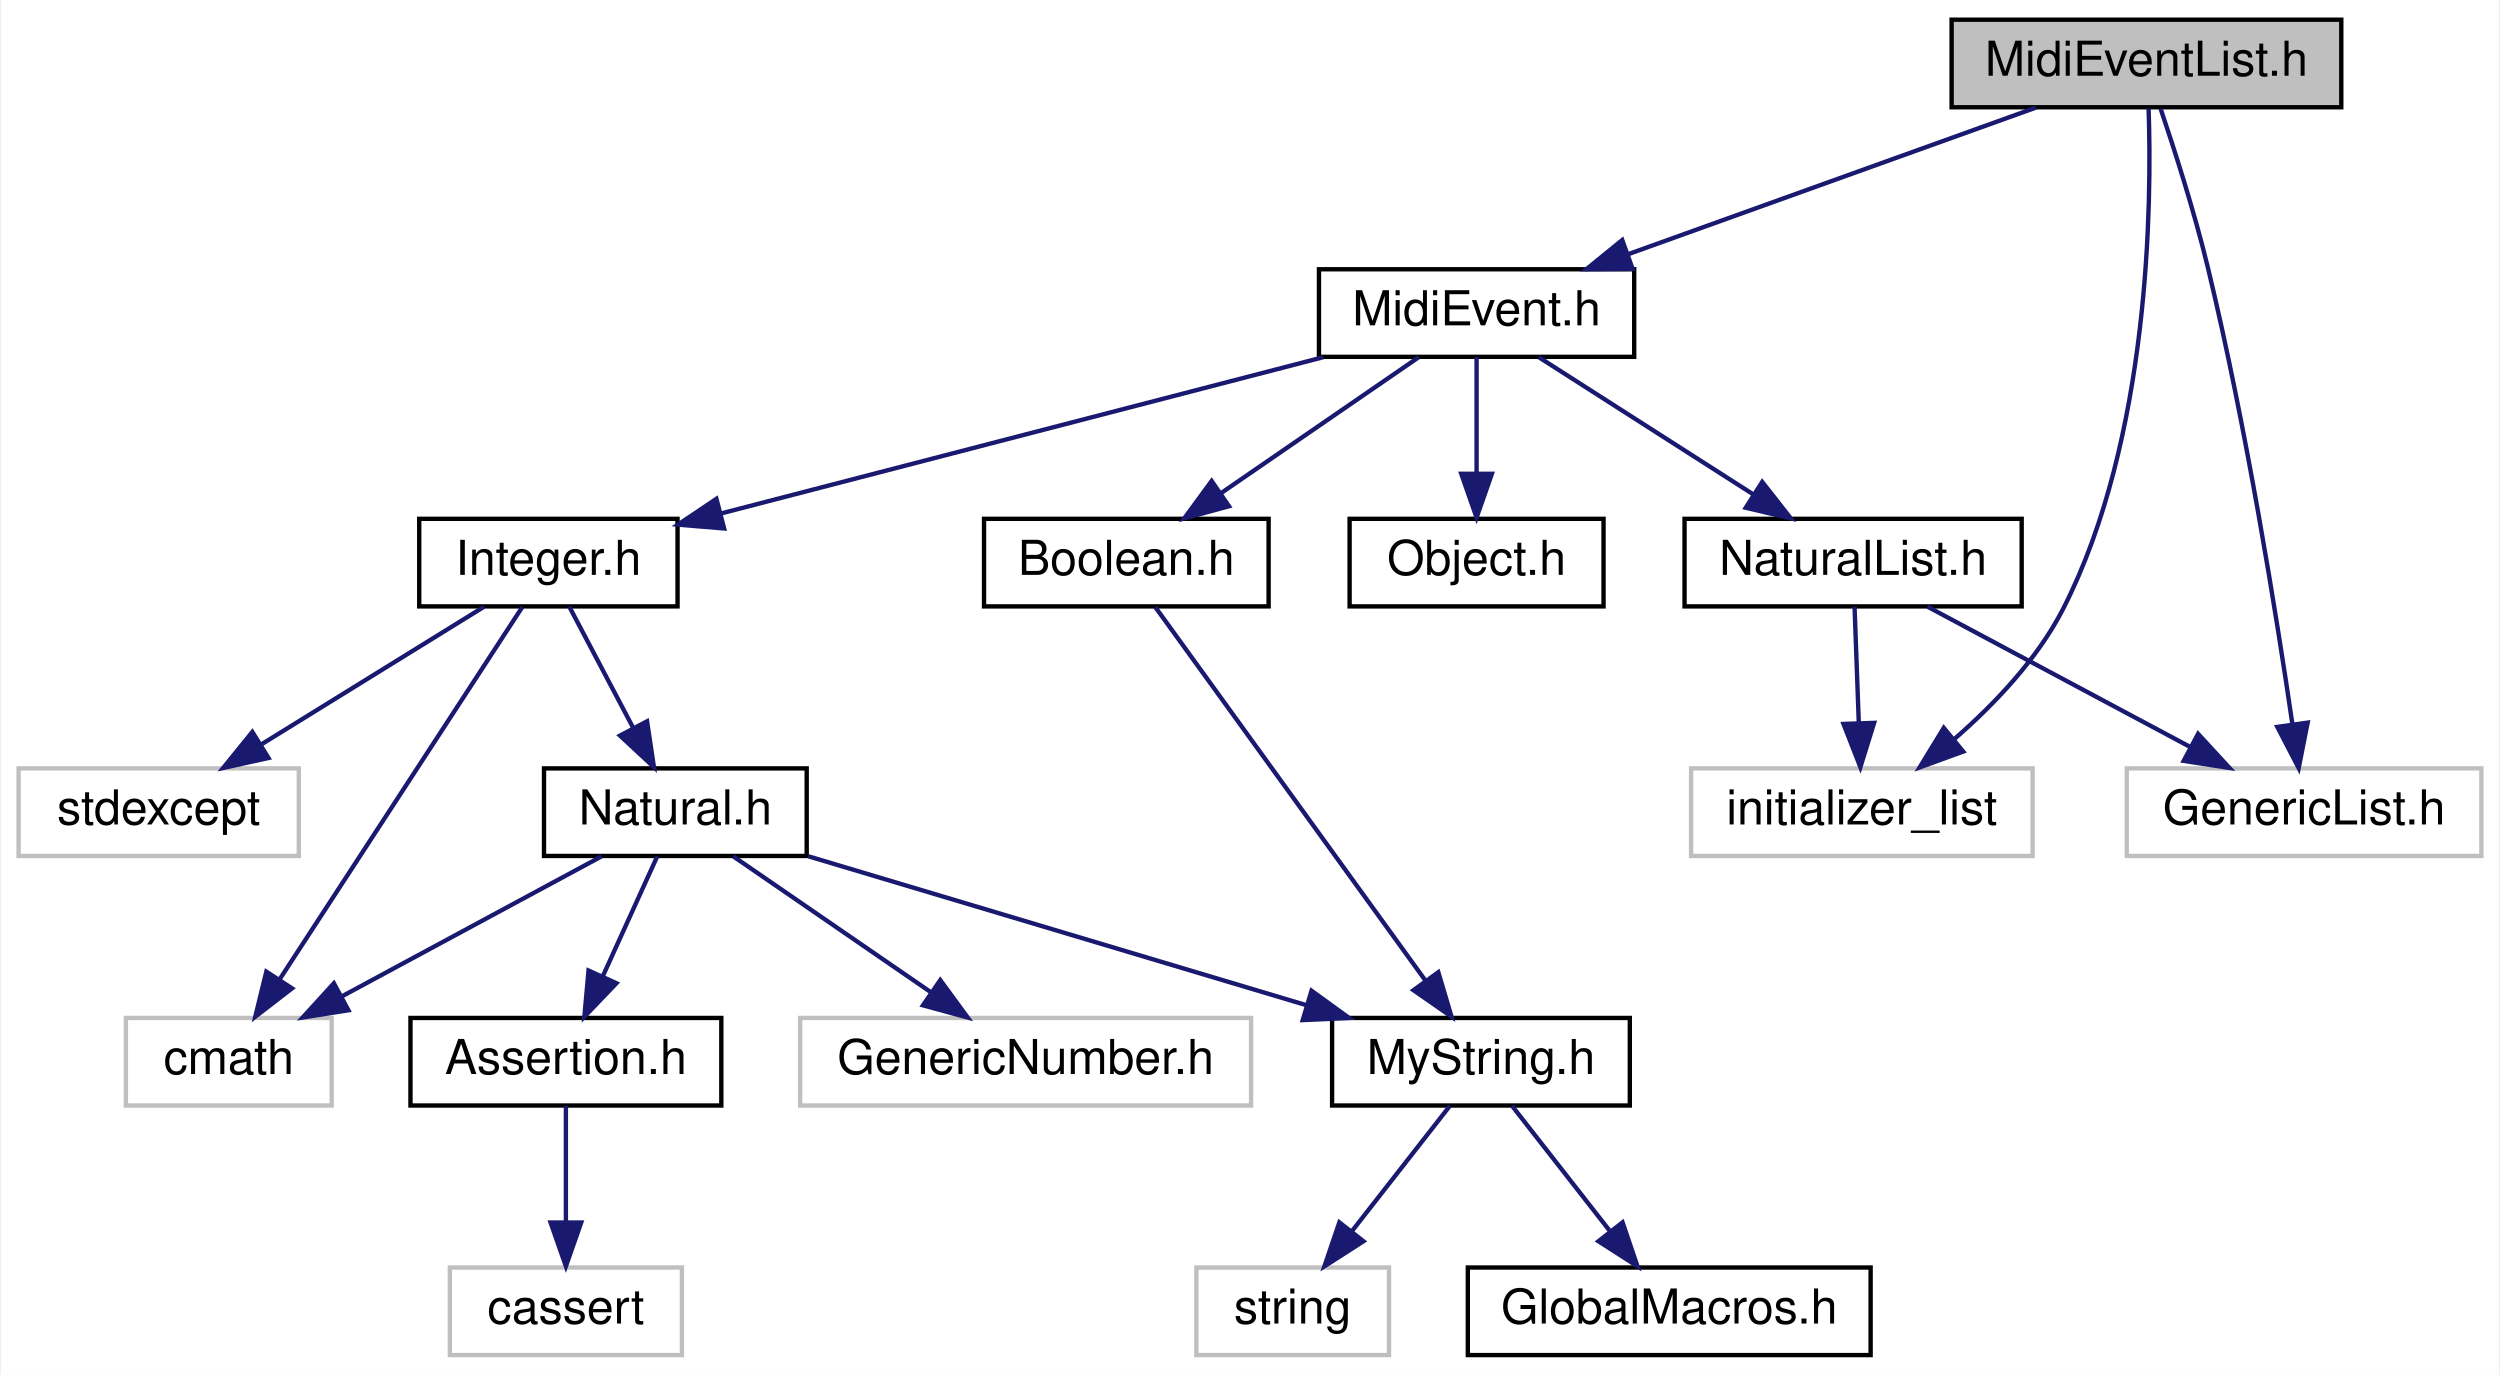
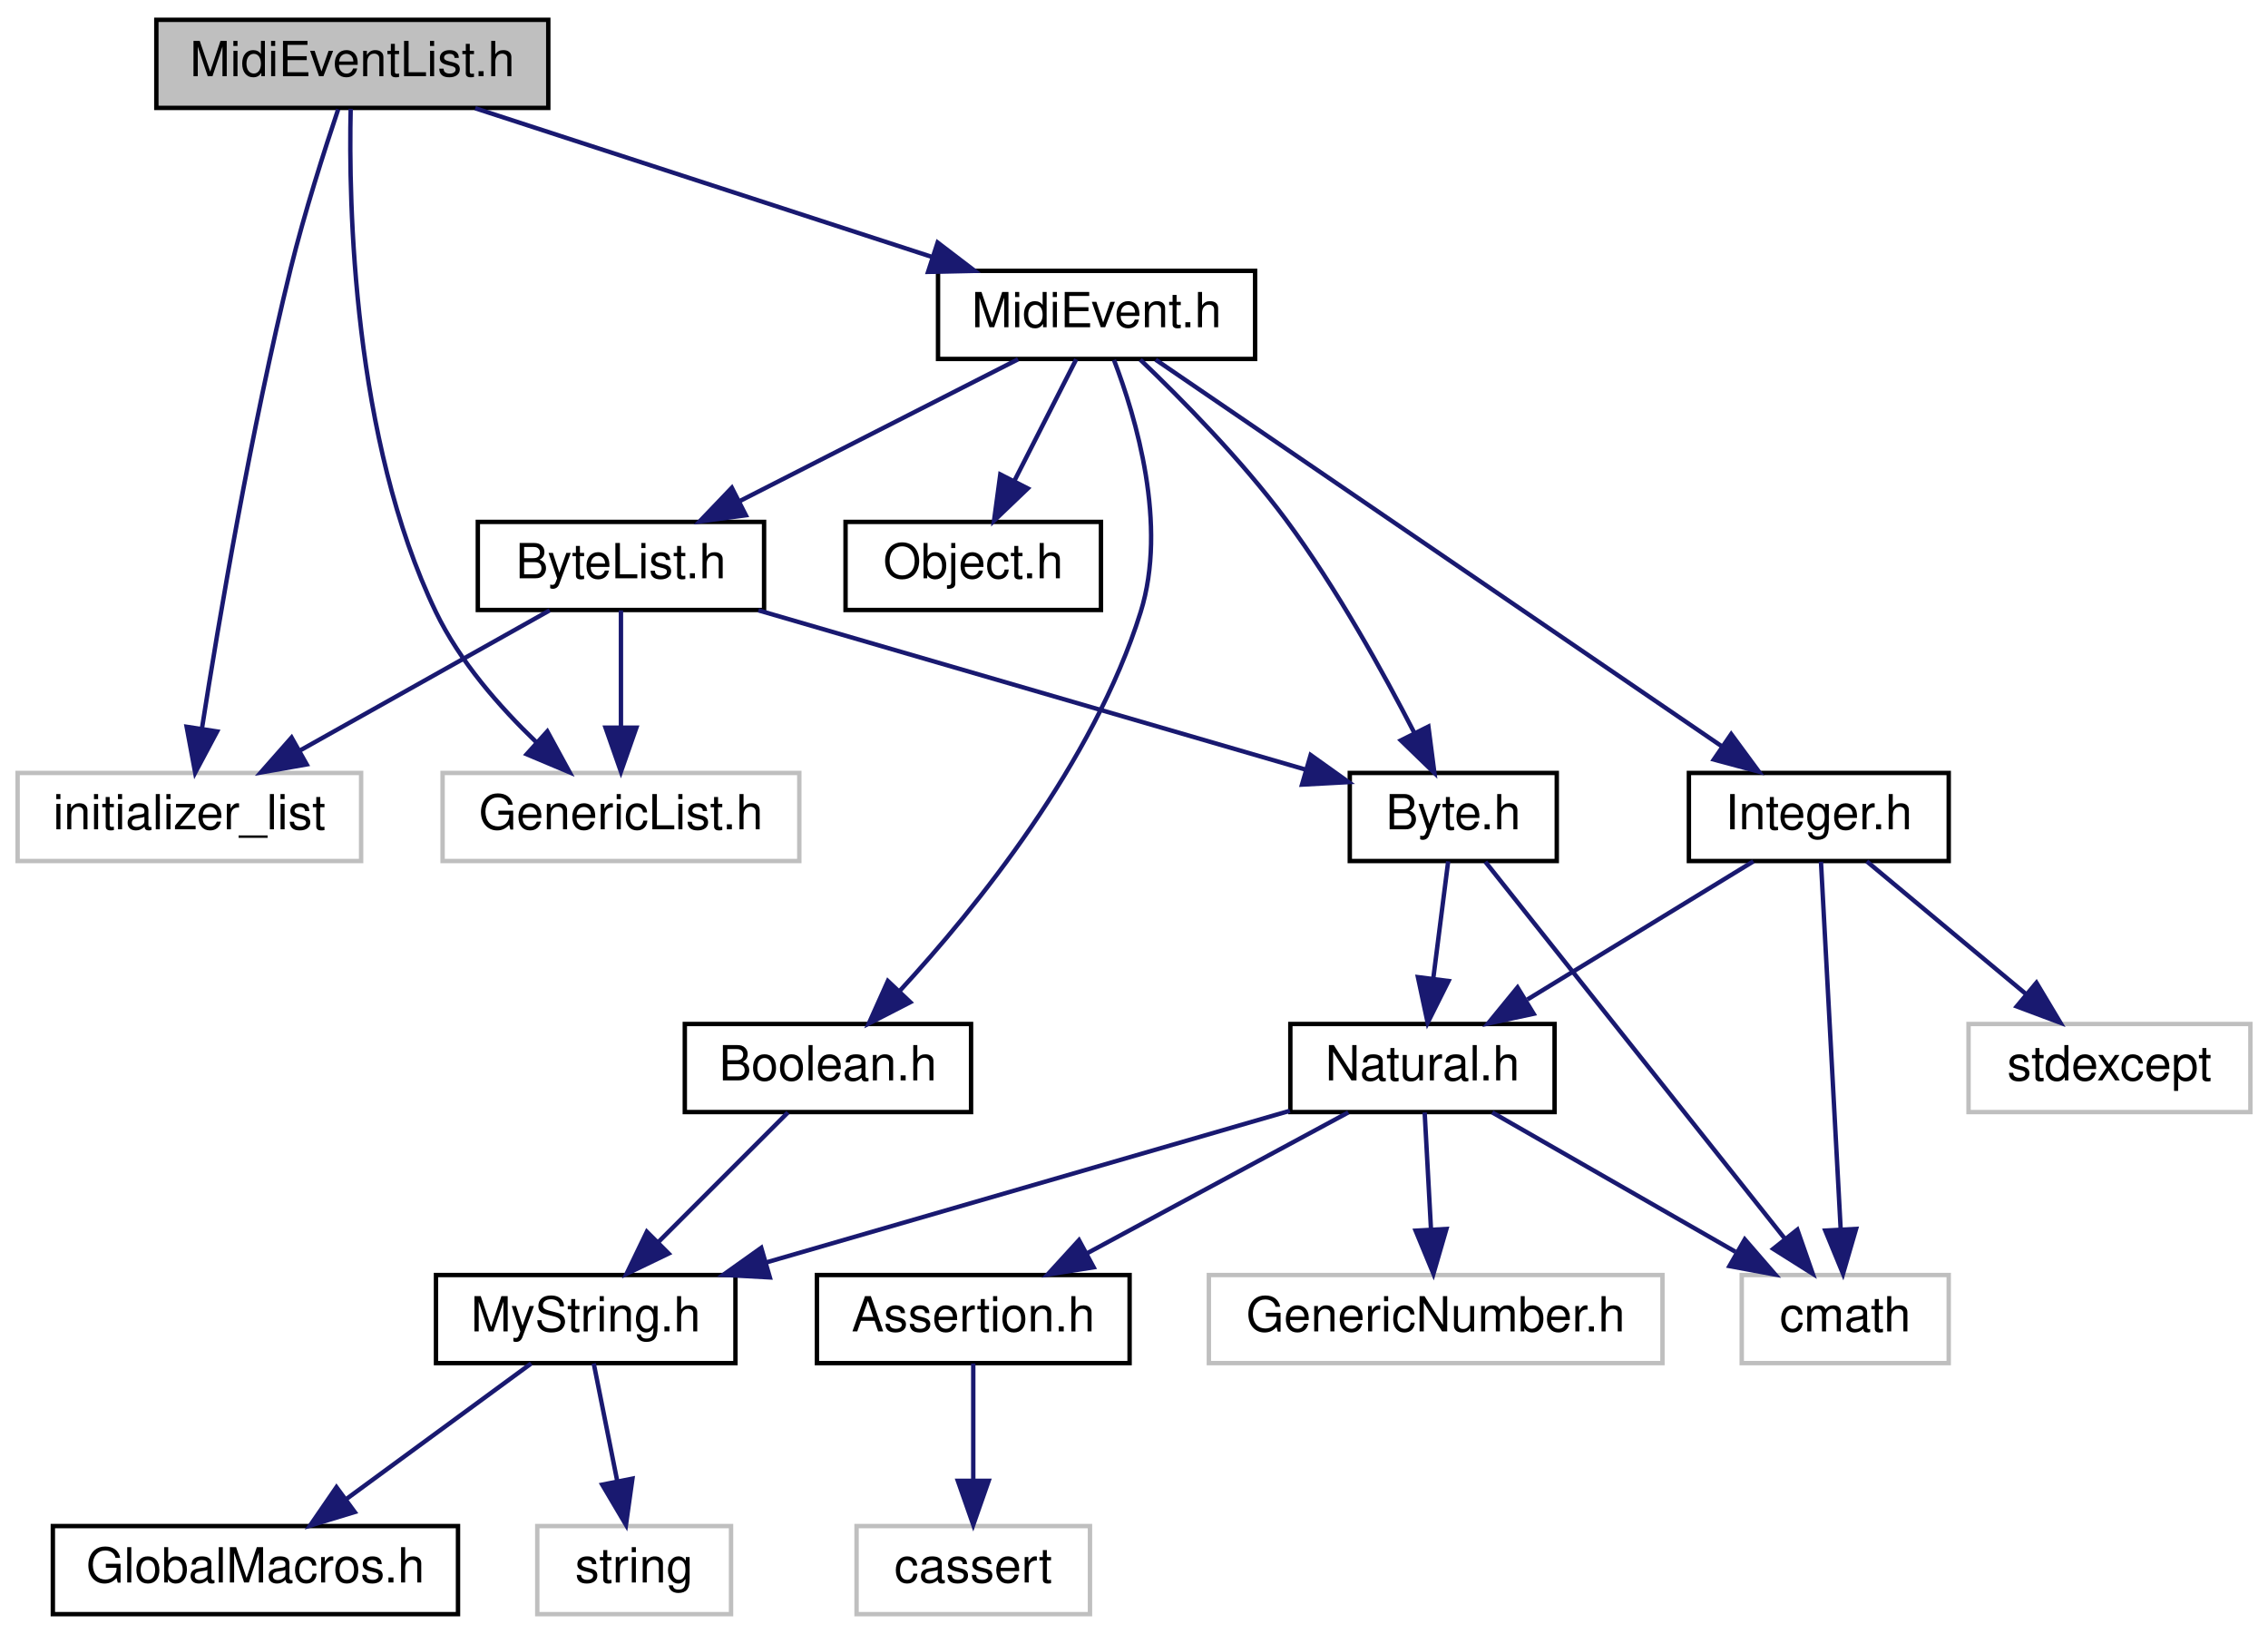
- <svg xmlns="http://www.w3.org/2000/svg" xmlns:xlink="http://www.w3.org/1999/xlink" width="571pt" height="314pt" viewBox="0.00 0.00 570.50 314.00">
-   <g id="graph0" class="graph" transform="scale(1 1) rotate(0) translate(4 310)">
-     <polygon fill="white" stroke="transparent" points="-4,4 -4,-310 566.5,-310 566.5,4 -4,4" />
+ <svg xmlns="http://www.w3.org/2000/svg" xmlns:xlink="http://www.w3.org/1999/xlink" width="515pt" height="371pt" viewBox="0.00 0.00 515.00 371.00">
+   <g id="graph0" class="graph" transform="scale(1 1) rotate(0) translate(4 367)">
+     <polygon fill="white" stroke="transparent" points="-4,4 -4,-367 511,-367 511,4 -4,4" />
    <g id="node1" class="node">
      <g id="a_node1">
        <a xlink:title="The MidiEventList specification defines lists of MIDI events with zero-based arbitrary indexed access...">
-           <polygon fill="#bfbfbf" stroke="black" points="441.5,-285.5 441.5,-305.5 530.5,-305.5 530.5,-285.5 441.5,-285.5" />
-           <text text-anchor="middle" x="486" y="-292.7" font-family="Helvetica,sans-Serif" font-size="11.00">MidiEventList.h</text>
+           <polygon fill="#bfbfbf" stroke="black" points="31.5,-342.5 31.5,-362.5 120.5,-362.5 120.5,-342.5 31.5,-342.5" />
+           <text text-anchor="middle" x="76" y="-349.7" font-family="Helvetica,sans-Serif" font-size="11.00">MidiEventList.h</text>
        </a>
      </g>
    </g>
    <g id="node2" class="node">
      <g id="a_node2">
        <a xlink:title=" ">
-           <polygon fill="white" stroke="#bfbfbf" points="382,-114.5 382,-134.5 460,-134.5 460,-114.5 382,-114.5" />
-           <text text-anchor="middle" x="421" y="-121.7" font-family="Helvetica,sans-Serif" font-size="11.00">initializer_list</text>
+           <polygon fill="white" stroke="#bfbfbf" points="0,-171.5 0,-191.5 78,-191.5 78,-171.5 0,-171.5" />
+           <text text-anchor="middle" x="39" y="-178.7" font-family="Helvetica,sans-Serif" font-size="11.00">initializer_list</text>
        </a>
      </g>
    </g>
    <g id="edge1" class="edge">
-       <path fill="none" stroke="midnightblue" d="M486.49,-285.23C487.23,-263.82 486.82,-209.84 467,-171 461.14,-159.51 451.28,-149.17 442.19,-141.26" />
-       <polygon fill="midnightblue" stroke="midnightblue" points="444.15,-138.35 434.19,-134.72 439.71,-143.76 444.15,-138.35" />
+       <path fill="none" stroke="midnightblue" d="M72.79,-342.18C69.72,-333.04 65.12,-318.68 62,-306 53,-269.44 45.68,-226.02 41.86,-201.62" />
+       <polygon fill="midnightblue" stroke="midnightblue" points="45.3,-200.92 40.32,-191.56 38.38,-201.98 45.3,-200.92" />
    </g>
    <g id="node3" class="node">
      <g id="a_node3">
        <a xlink:title=" ">
-           <polygon fill="white" stroke="#bfbfbf" points="481.5,-114.5 481.5,-134.5 562.5,-134.5 562.5,-114.5 481.5,-114.5" />
-           <text text-anchor="middle" x="522" y="-121.7" font-family="Helvetica,sans-Serif" font-size="11.00">GenericList.h</text>
+           <polygon fill="white" stroke="#bfbfbf" points="96.5,-171.5 96.5,-191.5 177.5,-191.5 177.5,-171.5 96.5,-171.5" />
+           <text text-anchor="middle" x="137" y="-178.7" font-family="Helvetica,sans-Serif" font-size="11.00">GenericList.h</text>
        </a>
      </g>
    </g>
    <g id="edge2" class="edge">
-       <path fill="none" stroke="midnightblue" d="M489.23,-285.18C492.32,-276.05 496.93,-261.69 500,-249 508.84,-212.45 515.76,-169.03 519.33,-144.63" />
-       <polygon fill="midnightblue" stroke="midnightblue" points="522.82,-144.96 520.77,-134.57 515.89,-143.97 522.82,-144.96" />
+       <path fill="none" stroke="midnightblue" d="M75.63,-342.29C75.15,-321.01 76.07,-267.28 95,-228 100.38,-216.84 109.42,-206.52 117.74,-198.53" />
+       <polygon fill="midnightblue" stroke="midnightblue" points="120.28,-200.94 125.35,-191.64 115.59,-195.75 120.28,-200.94" />
    </g>
    <g id="node4" class="node">
      <g id="a_node4">
        <a xlink:href="_midi_event_8h.html" target="_top" xlink:title="The MidiEvent specification defines a single MIDI event and the MIDI event kind enumeration.">
-           <polygon fill="white" stroke="black" points="297,-228.5 297,-248.5 369,-248.5 369,-228.5 297,-228.5" />
-           <text text-anchor="middle" x="333" y="-235.7" font-family="Helvetica,sans-Serif" font-size="11.00">MidiEvent.h</text>
+           <polygon fill="white" stroke="black" points="209,-285.5 209,-305.5 281,-305.5 281,-285.5 209,-285.5" />
+           <text text-anchor="middle" x="245" y="-292.7" font-family="Helvetica,sans-Serif" font-size="11.00">MidiEvent.h</text>
        </a>
      </g>
    </g>
    <g id="edge3" class="edge">
-       <path fill="none" stroke="midnightblue" d="M460.74,-285.42C435.3,-276.27 395.88,-262.1 367.56,-251.92" />
-       <polygon fill="midnightblue" stroke="midnightblue" points="368.64,-248.59 358.05,-248.5 366.27,-255.18 368.64,-248.59" />
+       <path fill="none" stroke="midnightblue" d="M103.91,-342.42C132.25,-333.19 176.3,-318.86 207.64,-308.66" />
+       <polygon fill="midnightblue" stroke="midnightblue" points="208.91,-311.93 217.33,-305.5 206.74,-305.27 208.91,-311.93" />
    </g>
    <g id="node5" class="node">
      <g id="a_node5">
        <a xlink:href="_boolean_8h.html" target="_top" xlink:title="The Boolean specification and body provides a value object type for boolean values.">
-           <polygon fill="white" stroke="black" points="220.5,-171.5 220.5,-191.5 285.5,-191.5 285.5,-171.5 220.5,-171.5" />
-           <text text-anchor="middle" x="253" y="-178.7" font-family="Helvetica,sans-Serif" font-size="11.00">Boolean.h</text>
+           <polygon fill="white" stroke="black" points="151.5,-114.5 151.5,-134.5 216.5,-134.5 216.5,-114.5 151.5,-114.5" />
+           <text text-anchor="middle" x="184" y="-121.7" font-family="Helvetica,sans-Serif" font-size="11.00">Boolean.h</text>
        </a>
      </g>
    </g>
    <g id="edge4" class="edge">
-       <path fill="none" stroke="midnightblue" d="M319.79,-228.42C307.51,-219.98 289.01,-207.26 274.59,-197.34" />
-       <polygon fill="midnightblue" stroke="midnightblue" points="276.45,-194.38 266.23,-191.6 272.49,-200.15 276.45,-194.38" />
+       <path fill="none" stroke="midnightblue" d="M248.95,-285.27C253.94,-272.24 261.2,-247.84 255,-228 244.31,-193.8 217.77,-160.98 200.34,-142.05" />
+       <polygon fill="midnightblue" stroke="midnightblue" points="202.7,-139.45 193.28,-134.6 197.61,-144.26 202.7,-139.45" />
    </g>
    <g id="node9" class="node">
      <g id="a_node9">
+         <a xlink:href="_byte_8h.html" target="_top" xlink:title="The Byte specification and body provides a value object type for byte values.">
+           <polygon fill="white" stroke="black" points="302.5,-171.5 302.5,-191.5 349.5,-191.5 349.5,-171.5 302.5,-171.5" />
+           <text text-anchor="middle" x="326" y="-178.7" font-family="Helvetica,sans-Serif" font-size="11.00">Byte.h</text>
+         </a>
+       </g>
+     </g>
+     <g id="edge8" class="edge">
+       <path fill="none" stroke="midnightblue" d="M254.93,-285.33C264.14,-276.54 277.9,-262.62 288,-249 299.47,-233.53 310.13,-214.28 317.22,-200.48" />
+       <polygon fill="midnightblue" stroke="midnightblue" points="320.35,-202.03 321.71,-191.52 314.1,-198.89 320.35,-202.03" />
+     </g>
+     <g id="node15" class="node">
+       <g id="a_node15">
        <a xlink:href="_integer_8h.html" target="_top" xlink:title="The Integer specification and body provides a value object type for ints.">
-           <polygon fill="white" stroke="black" points="91.5,-171.5 91.5,-191.5 150.5,-191.5 150.5,-171.5 91.5,-171.5" />
-           <text text-anchor="middle" x="121" y="-178.7" font-family="Helvetica,sans-Serif" font-size="11.00">Integer.h</text>
-         </a>
-       </g>
-     </g>
-     <g id="edge8" class="edge">
-       <path fill="none" stroke="midnightblue" d="M297.99,-228.42C260.13,-218.59 199.89,-202.97 160.4,-192.72" />
-       <polygon fill="midnightblue" stroke="midnightblue" points="161.14,-189.3 150.58,-190.17 159.38,-196.07 161.14,-189.3" />
-     </g>
-     <g id="node16" class="node">
-       <g id="a_node16">
-         <a xlink:href="_natural_list_8h.html" target="_top" xlink:title="The NaturalList specification defines lists of non-negative integer values with zero-based arbitrary ...">
-           <polygon fill="white" stroke="black" points="380.5,-171.5 380.5,-191.5 457.5,-191.5 457.5,-171.5 380.5,-171.5" />
-           <text text-anchor="middle" x="419" y="-178.7" font-family="Helvetica,sans-Serif" font-size="11.00">NaturalList.h</text>
-         </a>
-       </g>
-     </g>
-     <g id="edge17" class="edge">
-       <path fill="none" stroke="midnightblue" d="M347.2,-228.42C360.52,-219.9 380.67,-207.02 396.23,-197.06" />
-       <polygon fill="midnightblue" stroke="midnightblue" points="398.24,-199.93 404.78,-191.6 394.47,-194.03 398.24,-199.93" />
+           <polygon fill="white" stroke="black" points="379.5,-171.5 379.5,-191.5 438.5,-191.5 438.5,-171.5 379.5,-171.5" />
+           <text text-anchor="middle" x="409" y="-178.7" font-family="Helvetica,sans-Serif" font-size="11.00">Integer.h</text>
+         </a>
+       </g>
+     </g>
+     <g id="edge16" class="edge">
+       <path fill="none" stroke="midnightblue" d="M258.42,-285.33C286.65,-266.06 352.41,-221.15 386.94,-197.57" />
+       <polygon fill="midnightblue" stroke="midnightblue" points="389.11,-200.32 395.39,-191.79 385.16,-194.54 389.11,-200.32" />
    </g>
    <g id="node17" class="node">
      <g id="a_node17">
+         <a xlink:href="_byte_list_8h.html" target="_top" xlink:title="The ByteList specification defines lists of byte values with zero-based arbitrary indexed access to p...">
+           <polygon fill="white" stroke="black" points="104.5,-228.5 104.5,-248.5 169.5,-248.5 169.5,-228.5 104.5,-228.5" />
+           <text text-anchor="middle" x="137" y="-235.7" font-family="Helvetica,sans-Serif" font-size="11.00">ByteList.h</text>
+         </a>
+       </g>
+     </g>
+     <g id="edge20" class="edge">
+       <path fill="none" stroke="midnightblue" d="M227.17,-285.42C209.97,-276.66 183.72,-263.29 163.97,-253.23" />
+       <polygon fill="midnightblue" stroke="midnightblue" points="165.36,-250.01 154.86,-248.6 162.18,-256.25 165.36,-250.01" />
+     </g>
+     <g id="node18" class="node">
+       <g id="a_node18">
        <a xlink:href="_object_8h.html" target="_top" xlink:title="The Object specification and body provides the root object type.">
-           <polygon fill="white" stroke="black" points="304,-171.5 304,-191.5 362,-191.5 362,-171.5 304,-171.5" />
-           <text text-anchor="middle" x="333" y="-178.7" font-family="Helvetica,sans-Serif" font-size="11.00">Object.h</text>
-         </a>
-       </g>
-     </g>
-     <g id="edge20" class="edge">
-       <path fill="none" stroke="midnightblue" d="M333,-228.42C333,-221.22 333,-210.9 333,-201.86" />
-       <polygon fill="midnightblue" stroke="midnightblue" points="336.5,-201.78 333,-191.78 329.5,-201.78 336.5,-201.78" />
+           <polygon fill="white" stroke="black" points="188,-228.5 188,-248.5 246,-248.5 246,-228.5 188,-228.5" />
+           <text text-anchor="middle" x="217" y="-235.7" font-family="Helvetica,sans-Serif" font-size="11.00">Object.h</text>
+         </a>
+       </g>
+     </g>
+     <g id="edge24" class="edge">
+       <path fill="none" stroke="midnightblue" d="M240.38,-285.42C236.59,-277.98 231.11,-267.21 226.41,-257.97" />
+       <polygon fill="midnightblue" stroke="midnightblue" points="229.38,-256.1 221.72,-248.78 223.14,-259.28 229.38,-256.1" />
    </g>
    <g id="node6" class="node">
      <g id="a_node6">
        <a xlink:href="_my_string_8h.html" target="_top" xlink:title="The String specification defines a standard string type.">
-           <polygon fill="white" stroke="black" points="300,-57.5 300,-77.5 368,-77.5 368,-57.5 300,-57.5" />
-           <text text-anchor="middle" x="334" y="-64.7" font-family="Helvetica,sans-Serif" font-size="11.00">MyString.h</text>
+           <polygon fill="white" stroke="black" points="95,-57.5 95,-77.5 163,-77.5 163,-57.5 95,-57.5" />
+           <text text-anchor="middle" x="129" y="-64.7" font-family="Helvetica,sans-Serif" font-size="11.00">MyString.h</text>
        </a>
      </g>
    </g>
    <g id="edge5" class="edge">
-       <path fill="none" stroke="midnightblue" d="M259.63,-171.33C273.1,-152.71 303.86,-110.17 321.31,-86.05" />
-       <polygon fill="midnightblue" stroke="midnightblue" points="324.26,-87.95 327.28,-77.79 318.58,-83.84 324.26,-87.95" />
+       <path fill="none" stroke="midnightblue" d="M174.92,-114.42C166.92,-106.42 155.09,-94.59 145.44,-84.94" />
+       <polygon fill="midnightblue" stroke="midnightblue" points="147.83,-82.38 138.28,-77.78 142.88,-87.33 147.83,-82.38" />
    </g>
    <g id="node7" class="node">
      <g id="a_node7">
        <a xlink:title=" ">
-           <polygon fill="white" stroke="#bfbfbf" points="269,-0.5 269,-20.5 313,-20.5 313,-0.5 269,-0.5" />
-           <text text-anchor="middle" x="291" y="-7.7" font-family="Helvetica,sans-Serif" font-size="11.00">string</text>
+           <polygon fill="white" stroke="#bfbfbf" points="118,-0.5 118,-20.5 162,-20.5 162,-0.5 118,-0.5" />
+           <text text-anchor="middle" x="140" y="-7.7" font-family="Helvetica,sans-Serif" font-size="11.00">string</text>
        </a>
      </g>
    </g>
    <g id="edge6" class="edge">
-       <path fill="none" stroke="midnightblue" d="M326.9,-57.42C320.84,-49.66 311.94,-38.29 304.53,-28.8" />
-       <polygon fill="midnightblue" stroke="midnightblue" points="307.17,-26.5 298.25,-20.78 301.66,-30.81 307.17,-26.5" />
+       <path fill="none" stroke="midnightblue" d="M130.82,-57.42C132.26,-50.22 134.32,-39.9 136.13,-30.86" />
+       <polygon fill="midnightblue" stroke="midnightblue" points="139.61,-31.27 138.14,-20.78 132.75,-29.9 139.61,-31.27" />
    </g>
    <g id="node8" class="node">
      <g id="a_node8">
        <a xlink:href="_global_macros_8h.html" target="_top" xlink:title="The GlobalMacros specification defines simple macros (e.g. for parameter modes).">
-           <polygon fill="white" stroke="black" points="331,-0.5 331,-20.5 423,-20.5 423,-0.5 331,-0.5" />
-           <text text-anchor="middle" x="377" y="-7.7" font-family="Helvetica,sans-Serif" font-size="11.00">GlobalMacros.h</text>
+           <polygon fill="white" stroke="black" points="8,-0.5 8,-20.5 100,-20.5 100,-0.5 8,-0.5" />
+           <text text-anchor="middle" x="54" y="-7.7" font-family="Helvetica,sans-Serif" font-size="11.00">GlobalMacros.h</text>
        </a>
      </g>
    </g>
    <g id="edge7" class="edge">
-       <path fill="none" stroke="midnightblue" d="M341.1,-57.42C347.16,-49.66 356.06,-38.29 363.47,-28.8" />
-       <polygon fill="midnightblue" stroke="midnightblue" points="366.34,-30.81 369.75,-20.78 360.83,-26.5 366.34,-30.81" />
+       <path fill="none" stroke="midnightblue" d="M116.62,-57.42C105.22,-49.06 88.09,-36.5 74.62,-26.62" />
+       <polygon fill="midnightblue" stroke="midnightblue" points="76.54,-23.69 66.4,-20.6 72.4,-29.33 76.54,-23.69" />
    </g>
    <g id="node10" class="node">
      <g id="a_node10">
        <a xlink:title=" ">
-           <polygon fill="white" stroke="#bfbfbf" points="24.5,-57.5 24.5,-77.5 71.5,-77.5 71.5,-57.5 24.5,-57.5" />
-           <text text-anchor="middle" x="48" y="-64.7" font-family="Helvetica,sans-Serif" font-size="11.00">cmath</text>
+           <polygon fill="white" stroke="#bfbfbf" points="391.5,-57.5 391.5,-77.5 438.5,-77.5 438.5,-57.5 391.5,-57.5" />
+           <text text-anchor="middle" x="415" y="-64.7" font-family="Helvetica,sans-Serif" font-size="11.00">cmath</text>
        </a>
      </g>
    </g>
    <g id="edge9" class="edge">
-       <path fill="none" stroke="midnightblue" d="M115.03,-171.33C102.94,-152.79 75.41,-110.55 59.65,-86.37" />
-       <polygon fill="midnightblue" stroke="midnightblue" points="62.45,-84.26 54.06,-77.79 56.58,-88.08 62.45,-84.26" />
+       <path fill="none" stroke="midnightblue" d="M333.28,-171.33C348.15,-152.63 382.18,-109.8 401.31,-85.73" />
+       <polygon fill="midnightblue" stroke="midnightblue" points="404.13,-87.8 407.62,-77.79 398.65,-83.44 404.13,-87.8" />
    </g>
    <g id="node11" class="node">
      <g id="a_node11">
-         <a xlink:title=" ">
-           <polygon fill="white" stroke="#bfbfbf" points="0,-114.5 0,-134.5 64,-134.5 64,-114.5 0,-114.5" />
-           <text text-anchor="middle" x="32" y="-121.7" font-family="Helvetica,sans-Serif" font-size="11.00">stdexcept</text>
+         <a xlink:href="_natural_8h.html" target="_top" xlink:title="The Natural specification and body provides a value object type for naturals (positive integers with ...">
+           <polygon fill="white" stroke="black" points="289,-114.5 289,-134.5 349,-134.5 349,-114.5 289,-114.5" />
+           <text text-anchor="middle" x="319" y="-121.7" font-family="Helvetica,sans-Serif" font-size="11.00">Natural.h</text>
        </a>
      </g>
    </g>
    <g id="edge10" class="edge">
-       <path fill="none" stroke="midnightblue" d="M106.3,-171.42C92.52,-162.9 71.67,-150.02 55.57,-140.06" />
-       <polygon fill="midnightblue" stroke="midnightblue" points="57.07,-136.88 46.72,-134.6 53.39,-142.83 57.07,-136.88" />
+       <path fill="none" stroke="midnightblue" d="M324.84,-171.42C323.93,-164.22 322.61,-153.9 321.46,-144.86" />
+       <polygon fill="midnightblue" stroke="midnightblue" points="324.92,-144.26 320.18,-134.78 317.97,-145.14 324.92,-144.26" />
+     </g>
+     <g id="edge15" class="edge">
+       <path fill="none" stroke="midnightblue" d="M288.89,-114.79C256.76,-105.48 205.64,-90.69 169.88,-80.33" />
+       <polygon fill="midnightblue" stroke="midnightblue" points="170.81,-76.96 160.23,-77.54 168.86,-83.68 170.81,-76.96" />
+     </g>
+     <g id="edge11" class="edge">
+       <path fill="none" stroke="midnightblue" d="M334.85,-114.42C349.86,-105.82 372.63,-92.78 390.07,-82.78" />
+       <polygon fill="midnightblue" stroke="midnightblue" points="392.19,-85.6 399.12,-77.6 388.71,-79.53 392.19,-85.6" />
    </g>
    <g id="node12" class="node">
      <g id="a_node12">
-         <a xlink:href="_natural_8h.html" target="_top" xlink:title="The Natural specification and body provides a value object type for naturals (positive integers with ...">
-           <polygon fill="white" stroke="black" points="120,-114.5 120,-134.5 180,-134.5 180,-114.5 120,-114.5" />
-           <text text-anchor="middle" x="150" y="-121.7" font-family="Helvetica,sans-Serif" font-size="11.00">Natural.h</text>
-         </a>
-       </g>
-     </g>
-     <g id="edge11" class="edge">
-       <path fill="none" stroke="midnightblue" d="M125.79,-171.42C129.75,-163.9 135.51,-152.98 140.41,-143.68" />
-       <polygon fill="midnightblue" stroke="midnightblue" points="143.54,-145.26 145.11,-134.78 137.35,-141.99 143.54,-145.26" />
-     </g>
-     <g id="edge16" class="edge">
-       <path fill="none" stroke="midnightblue" d="M180.38,-114.42C211.51,-105.12 260.04,-90.61 294.21,-80.39" />
-       <polygon fill="midnightblue" stroke="midnightblue" points="295.3,-83.72 303.88,-77.5 293.29,-77.01 295.3,-83.72" />
+         <a xlink:href="_assertion_8h.html" target="_top" xlink:title="The Assertion specification defines macros for pre- and postconditions in functions or methods.">
+           <polygon fill="white" stroke="black" points="181.5,-57.5 181.5,-77.5 252.5,-77.5 252.5,-57.5 181.5,-57.5" />
+           <text text-anchor="middle" x="217" y="-64.7" font-family="Helvetica,sans-Serif" font-size="11.00">Assertion.h</text>
+         </a>
+       </g>
    </g>
    <g id="edge12" class="edge">
-       <path fill="none" stroke="midnightblue" d="M133.16,-114.42C116.99,-105.7 92.35,-92.41 73.72,-82.37" />
-       <polygon fill="midnightblue" stroke="midnightblue" points="75.33,-79.26 64.87,-77.6 72.01,-85.42 75.33,-79.26" />
+       <path fill="none" stroke="midnightblue" d="M302.16,-114.42C285.99,-105.7 261.35,-92.41 242.72,-82.37" />
+       <polygon fill="midnightblue" stroke="midnightblue" points="244.33,-79.26 233.87,-77.6 241.01,-85.42 244.33,-79.26" />
+     </g>
+     <g id="node14" class="node">
+       <g id="a_node14">
+         <a xlink:title=" ">
+           <polygon fill="white" stroke="#bfbfbf" points="270.5,-57.5 270.5,-77.5 373.5,-77.5 373.5,-57.5 270.5,-57.5" />
+           <text text-anchor="middle" x="322" y="-64.7" font-family="Helvetica,sans-Serif" font-size="11.00">GenericNumber.h</text>
+         </a>
+       </g>
+     </g>
+     <g id="edge14" class="edge">
+       <path fill="none" stroke="midnightblue" d="M319.5,-114.42C319.89,-107.22 320.45,-96.9 320.94,-87.86" />
+       <polygon fill="midnightblue" stroke="midnightblue" points="324.44,-87.96 321.49,-77.78 317.45,-87.57 324.44,-87.96" />
    </g>
    <g id="node13" class="node">
      <g id="a_node13">
-         <a xlink:href="_assertion_8h.html" target="_top" xlink:title="The Assertion specification defines macros for pre- and postconditions in functions or methods.">
-           <polygon fill="white" stroke="black" points="89.5,-57.5 89.5,-77.5 160.5,-77.5 160.5,-57.5 89.5,-57.5" />
-           <text text-anchor="middle" x="125" y="-64.7" font-family="Helvetica,sans-Serif" font-size="11.00">Assertion.h</text>
+         <a xlink:title=" ">
+           <polygon fill="white" stroke="#bfbfbf" points="190.5,-0.5 190.5,-20.5 243.5,-20.5 243.5,-0.5 190.5,-0.5" />
+           <text text-anchor="middle" x="217" y="-7.7" font-family="Helvetica,sans-Serif" font-size="11.00">cassert</text>
        </a>
      </g>
    </g>
    <g id="edge13" class="edge">
-       <path fill="none" stroke="midnightblue" d="M145.87,-114.42C142.49,-106.98 137.6,-96.21 133.4,-86.97" />
-       <polygon fill="midnightblue" stroke="midnightblue" points="136.54,-85.43 129.22,-77.78 130.17,-88.33 136.54,-85.43" />
-     </g>
-     <g id="node15" class="node">
-       <g id="a_node15">
-         <a xlink:title=" ">
-           <polygon fill="white" stroke="#bfbfbf" points="178.5,-57.5 178.5,-77.5 281.5,-77.5 281.5,-57.5 178.5,-57.5" />
-           <text text-anchor="middle" x="230" y="-64.7" font-family="Helvetica,sans-Serif" font-size="11.00">GenericNumber.h</text>
-         </a>
-       </g>
-     </g>
-     <g id="edge15" class="edge">
-       <path fill="none" stroke="midnightblue" d="M163.21,-114.42C175.49,-105.98 193.99,-93.26 208.41,-83.34" />
-       <polygon fill="midnightblue" stroke="midnightblue" points="210.51,-86.15 216.77,-77.6 206.55,-80.38 210.51,-86.15" />
-     </g>
-     <g id="node14" class="node">
-       <g id="a_node14">
-         <a xlink:title=" ">
-           <polygon fill="white" stroke="#bfbfbf" points="98.5,-0.5 98.5,-20.5 151.5,-20.5 151.5,-0.5 98.5,-0.5" />
-           <text text-anchor="middle" x="125" y="-7.7" font-family="Helvetica,sans-Serif" font-size="11.00">cassert</text>
-         </a>
-       </g>
-     </g>
-     <g id="edge14" class="edge">
-       <path fill="none" stroke="midnightblue" d="M125,-57.42C125,-50.22 125,-39.9 125,-30.86" />
-       <polygon fill="midnightblue" stroke="midnightblue" points="128.5,-30.78 125,-20.78 121.5,-30.78 128.5,-30.78" />
+       <path fill="none" stroke="midnightblue" d="M217,-57.42C217,-50.22 217,-39.9 217,-30.86" />
+       <polygon fill="midnightblue" stroke="midnightblue" points="220.5,-30.78 217,-20.78 213.5,-30.78 220.5,-30.78" />
+     </g>
+     <g id="edge17" class="edge">
+       <path fill="none" stroke="midnightblue" d="M409.49,-171.33C410.46,-153.2 412.65,-112.41 413.96,-88" />
+       <polygon fill="midnightblue" stroke="midnightblue" points="417.46,-87.97 414.5,-77.79 410.47,-87.59 417.46,-87.97" />
+     </g>
+     <g id="edge19" class="edge">
+       <path fill="none" stroke="midnightblue" d="M394.14,-171.42C380.2,-162.9 359.12,-150.02 342.83,-140.06" />
+       <polygon fill="midnightblue" stroke="midnightblue" points="344.24,-136.82 333.88,-134.6 340.59,-142.8 344.24,-136.82" />
+     </g>
+     <g id="node16" class="node">
+       <g id="a_node16">
+         <a xlink:title=" ">
+           <polygon fill="white" stroke="#bfbfbf" points="443,-114.5 443,-134.5 507,-134.5 507,-114.5 443,-114.5" />
+           <text text-anchor="middle" x="475" y="-121.7" font-family="Helvetica,sans-Serif" font-size="11.00">stdexcept</text>
+         </a>
+       </g>
    </g>
    <g id="edge18" class="edge">
-       <path fill="none" stroke="midnightblue" d="M419.33,-171.42C419.59,-164.22 419.97,-153.9 420.3,-144.86" />
-       <polygon fill="midnightblue" stroke="midnightblue" points="423.8,-144.9 420.66,-134.78 416.8,-144.65 423.8,-144.9" />
-     </g>
-     <g id="edge19" class="edge">
-       <path fill="none" stroke="midnightblue" d="M436.01,-171.42C452.33,-162.7 477.22,-149.41 496.03,-139.37" />
-       <polygon fill="midnightblue" stroke="midnightblue" points="497.79,-142.39 504.97,-134.6 494.5,-136.22 497.79,-142.39" />
+       <path fill="none" stroke="midnightblue" d="M419.9,-171.42C429.68,-163.27 444.26,-151.12 455.96,-141.37" />
+       <polygon fill="midnightblue" stroke="midnightblue" points="458.42,-143.87 463.86,-134.78 453.94,-138.49 458.42,-143.87" />
+     </g>
+     <g id="edge21" class="edge">
+       <path fill="none" stroke="midnightblue" d="M120.82,-228.42C105.35,-219.74 81.82,-206.53 63.96,-196.51" />
+       <polygon fill="midnightblue" stroke="midnightblue" points="65.64,-193.44 55.21,-191.6 62.21,-199.54 65.64,-193.44" />
+     </g>
+     <g id="edge23" class="edge">
+       <path fill="none" stroke="midnightblue" d="M137,-228.42C137,-221.22 137,-210.9 137,-201.86" />
+       <polygon fill="midnightblue" stroke="midnightblue" points="140.5,-201.78 137,-191.78 133.5,-201.78 140.5,-201.78" />
+     </g>
+     <g id="edge22" class="edge">
+       <path fill="none" stroke="midnightblue" d="M168.21,-228.42C202.47,-218.45 257.26,-202.5 292.43,-192.27" />
+       <polygon fill="midnightblue" stroke="midnightblue" points="293.61,-195.57 302.23,-189.42 291.65,-188.85 293.61,-195.57" />
    </g>
  </g>
</svg>
